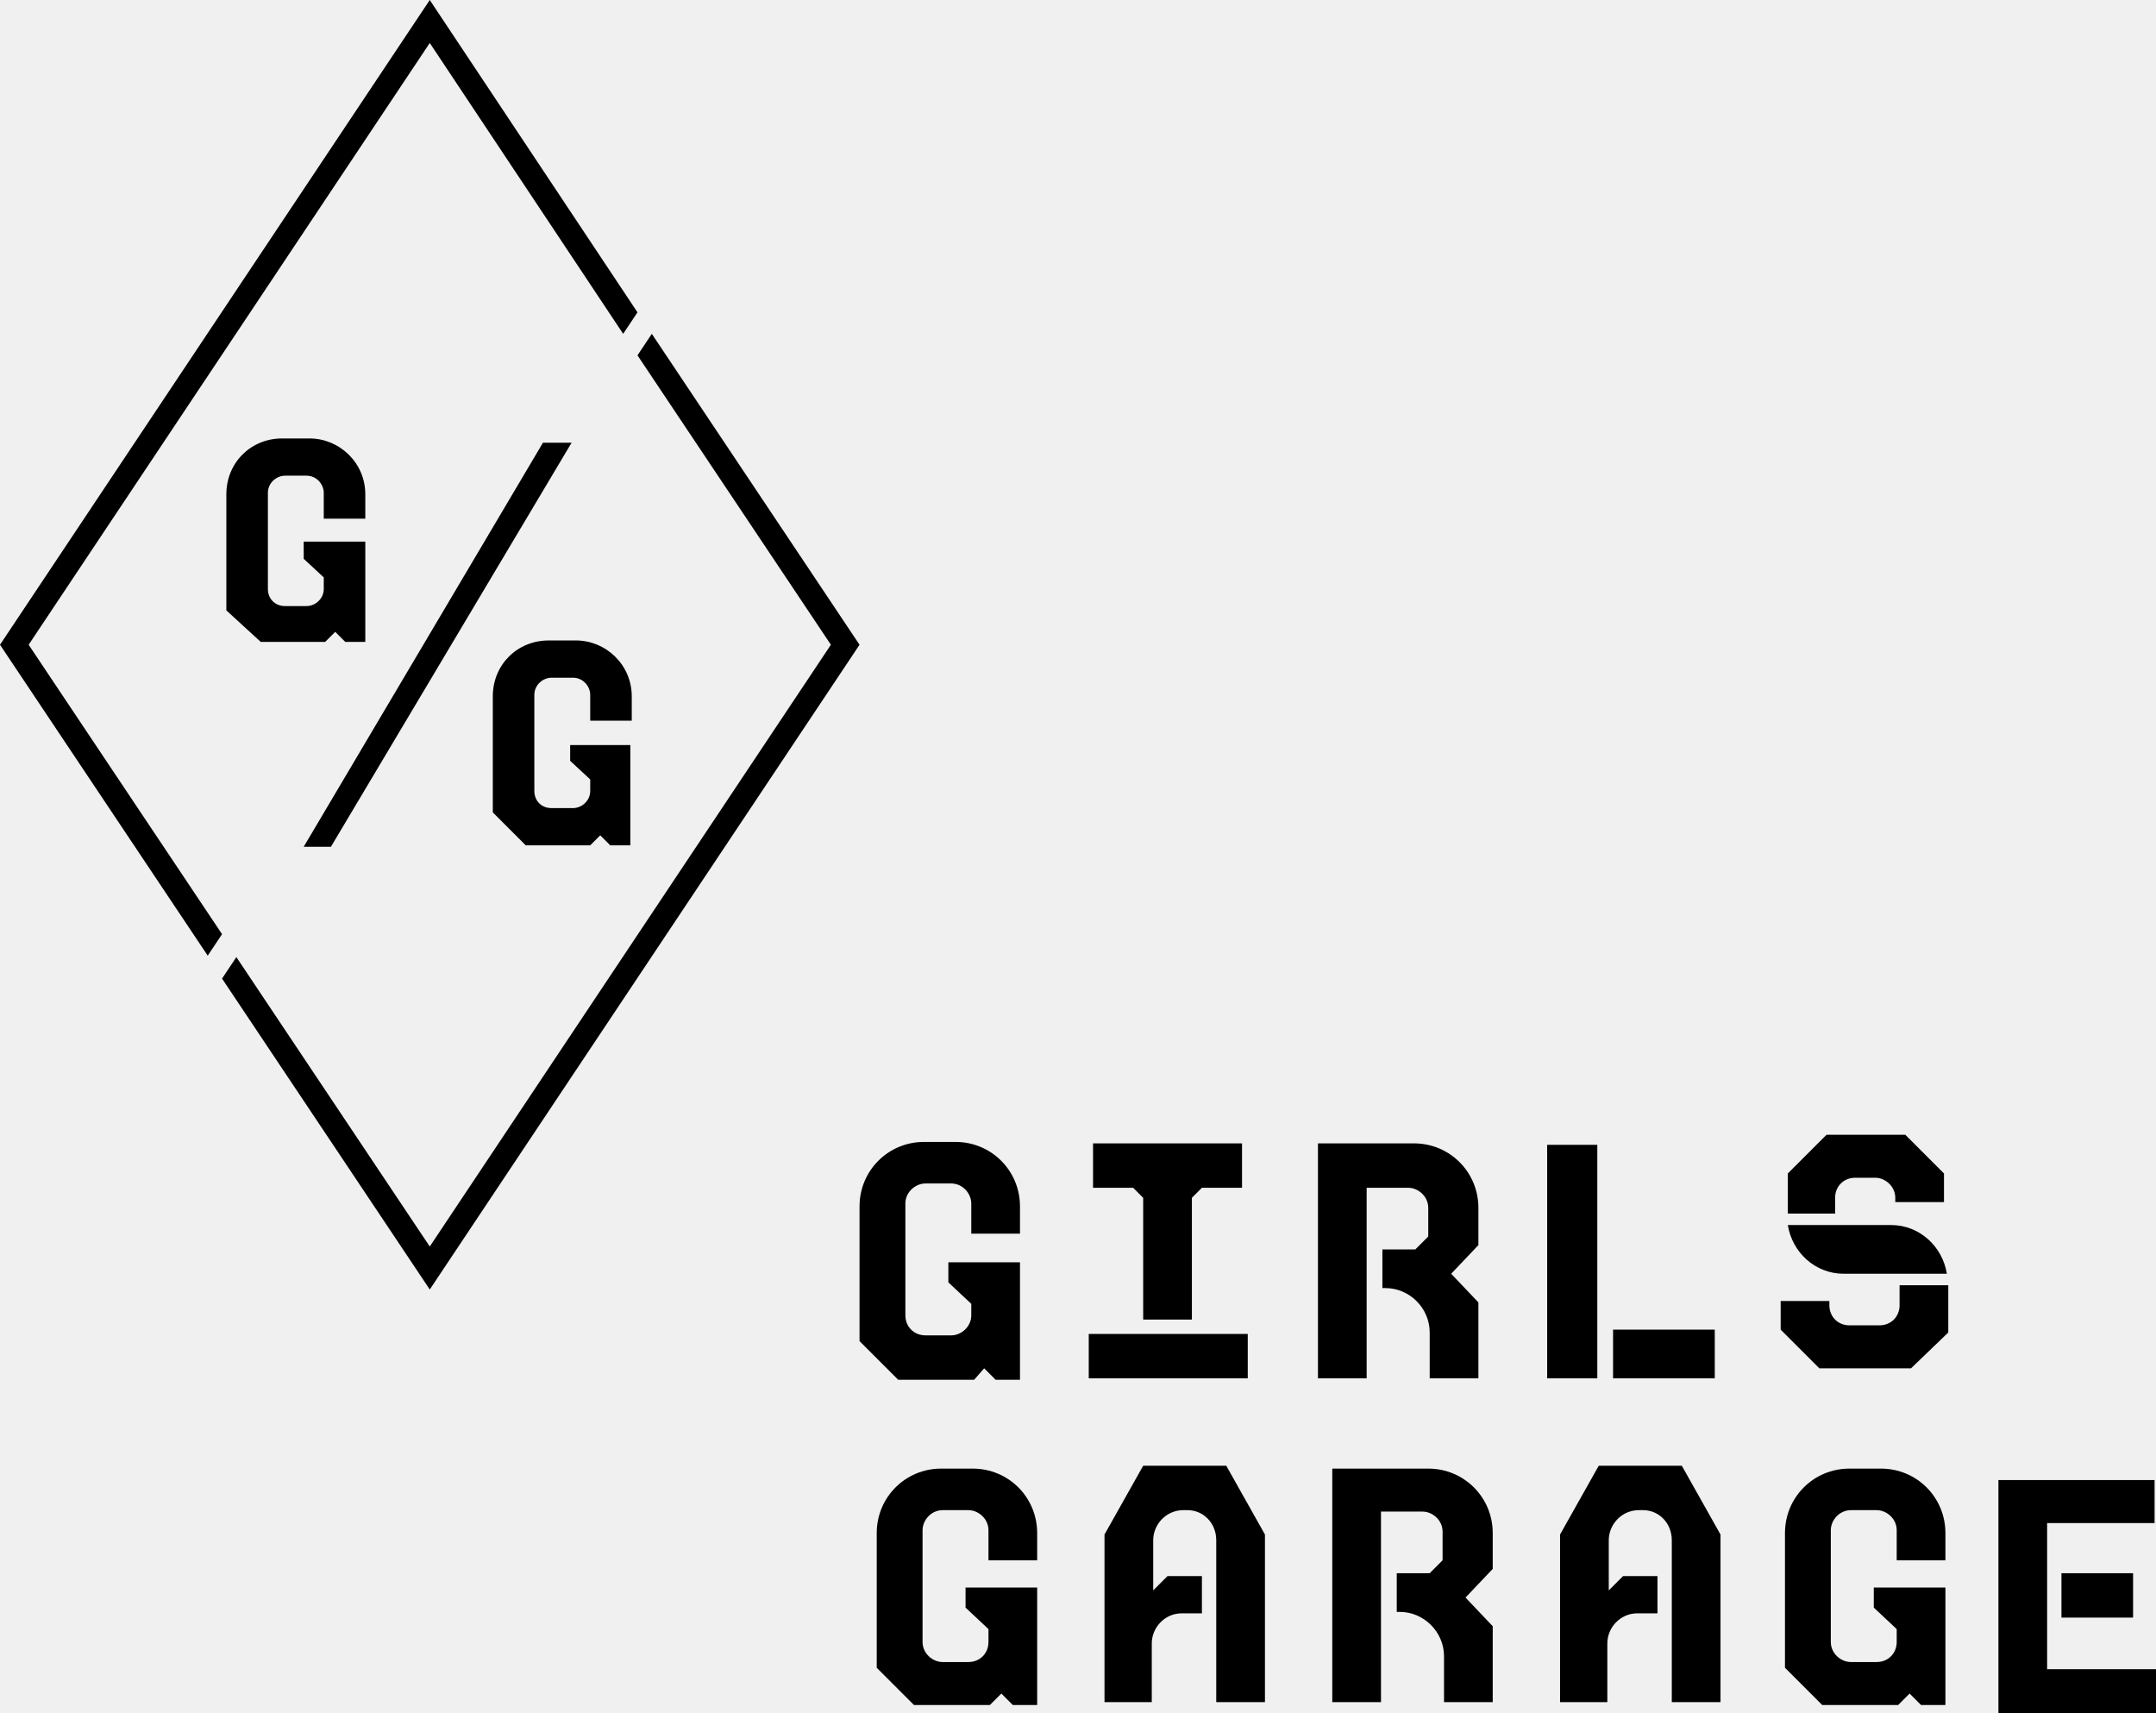
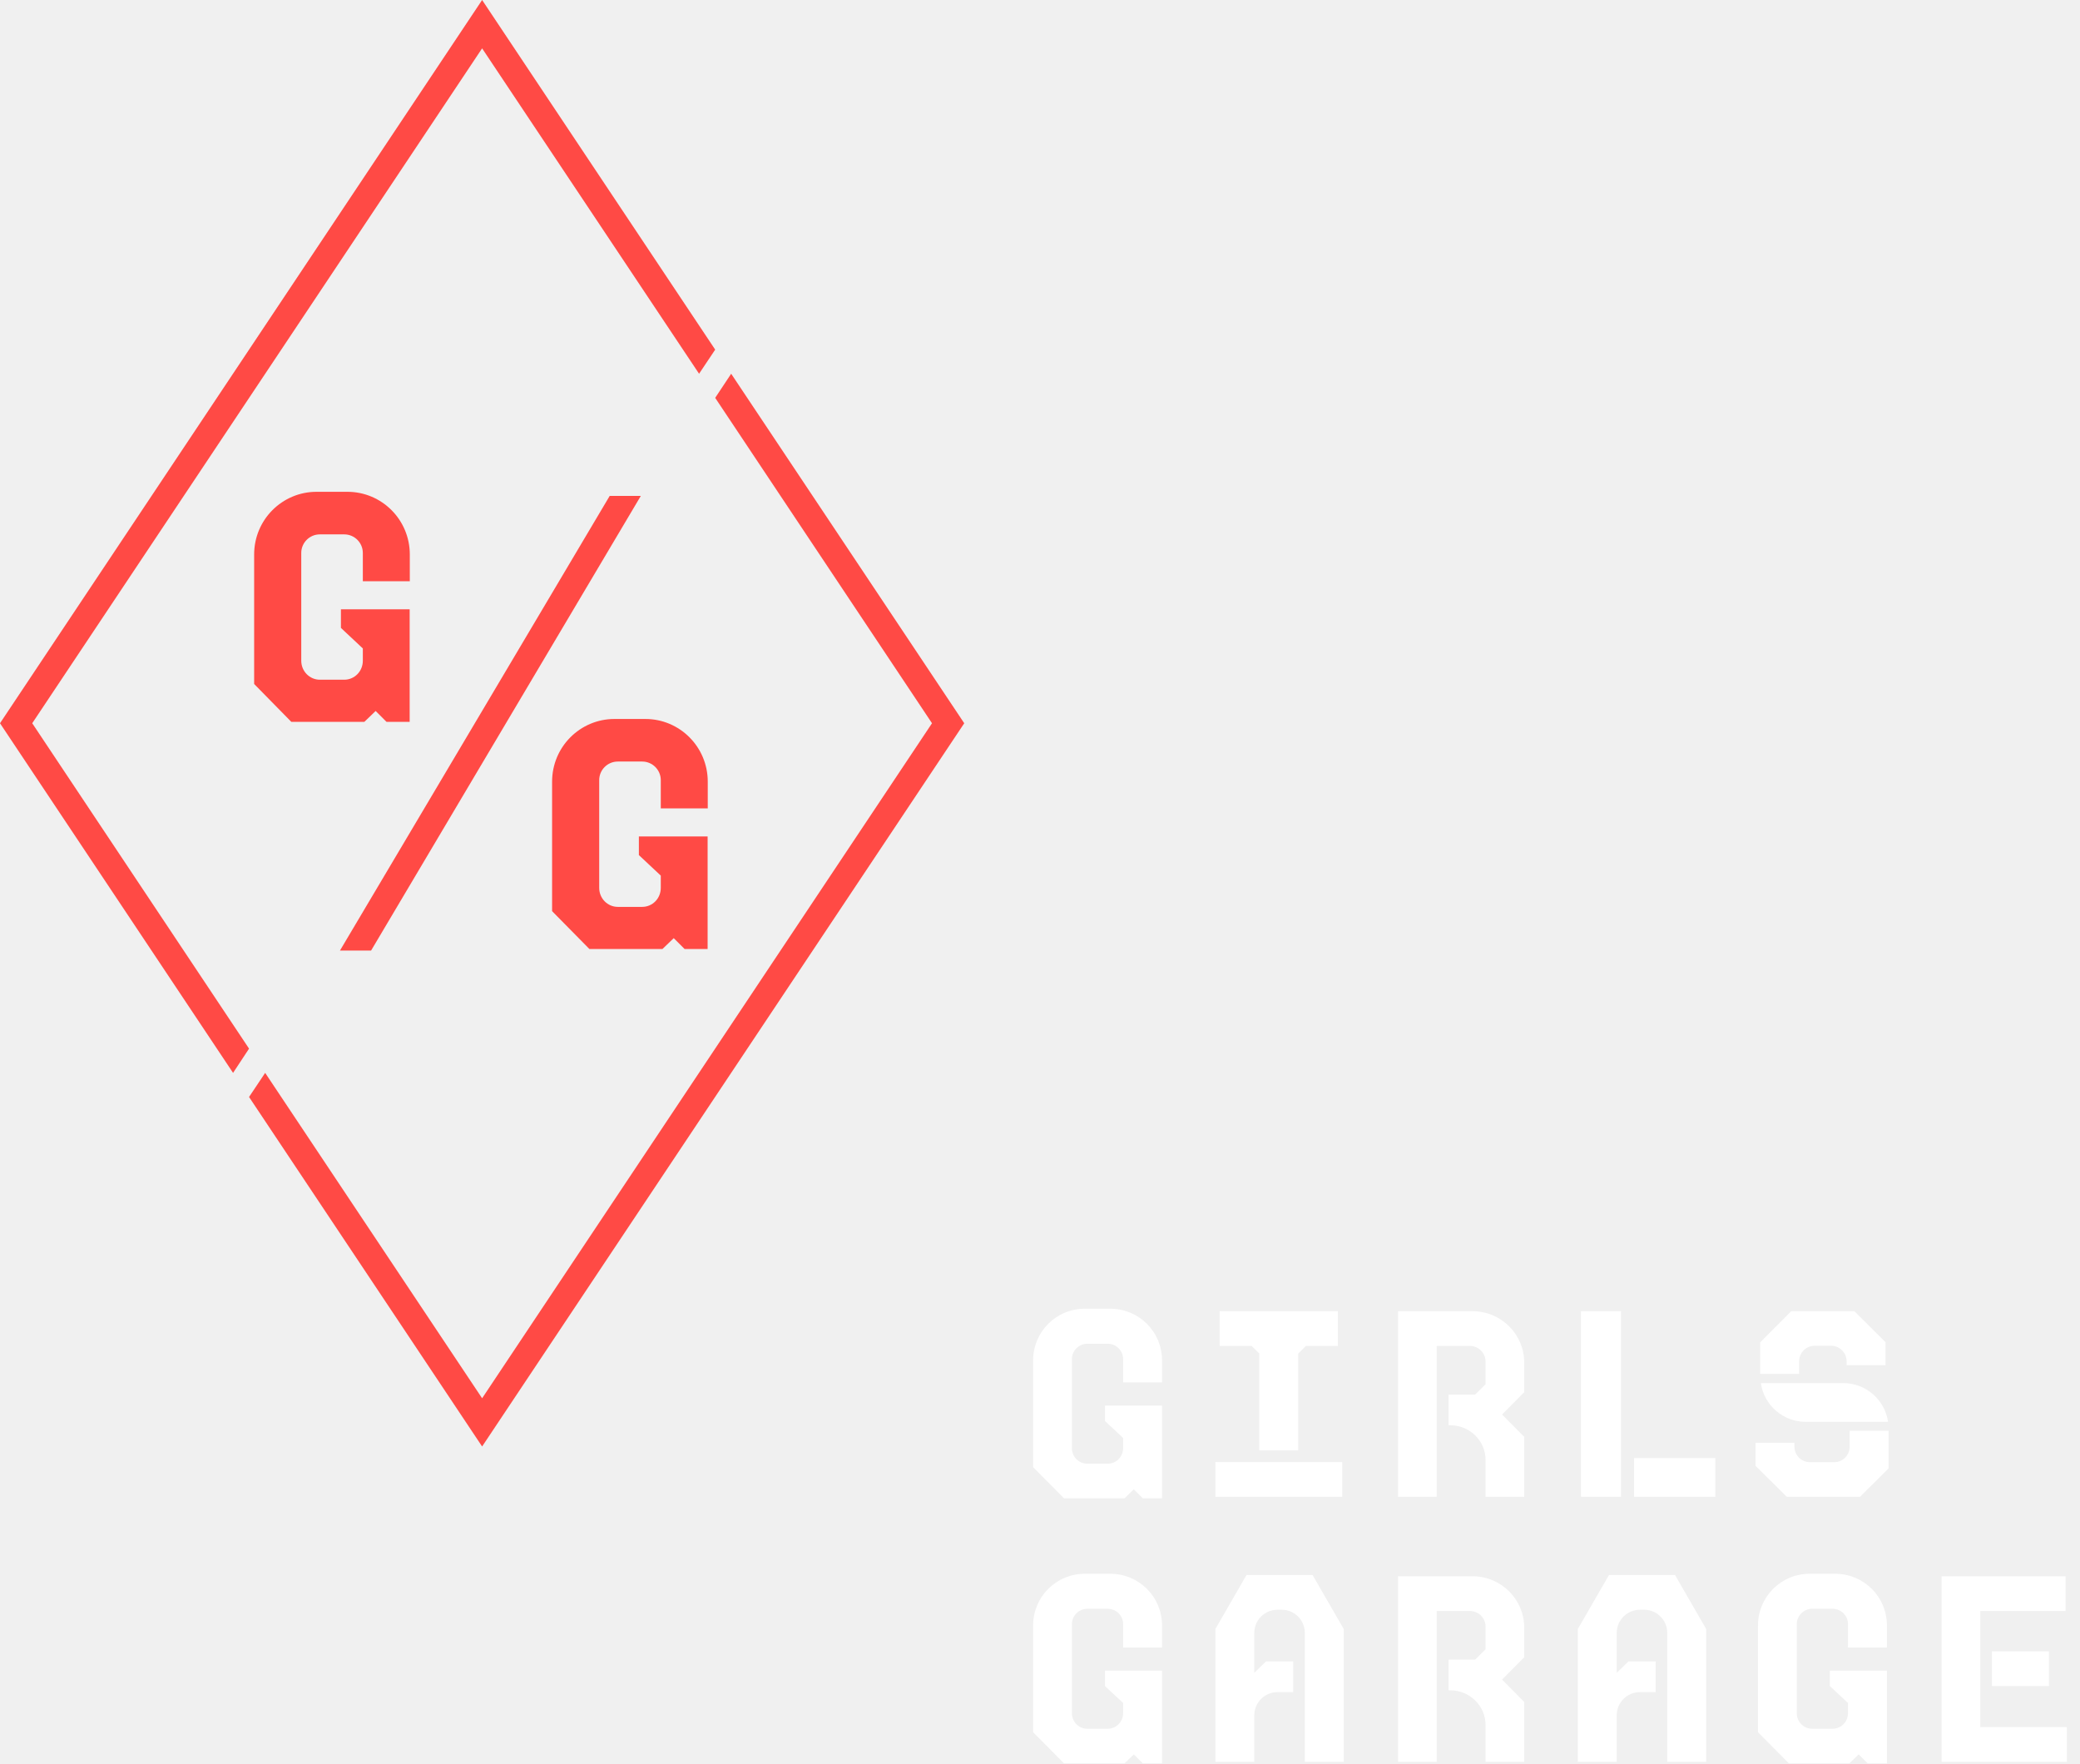
- <svg xmlns="http://www.w3.org/2000/svg" id="Layer_1" viewBox="0 0 150.5 119.5">
-   <path class="logo-text-header" d="M60 93.6v-9.4c0-2.5 2-4.5 4.5-4.5h2.2c2.5 0 4.5 2 4.5 4.5v1.9h-3.4V84c0-.7-.6-1.4-1.4-1.4h-1.8c-.7 0-1.4.6-1.4 1.4v7.8c0 .8.6 1.4 1.4 1.4h1.8c.7 0 1.4-.6 1.4-1.4V91l-1.6-1.5v-1.4h5v8.2h-1.7l-.8-.8-.7.8h-5.3L60 93.6zm19.8-1.5h3.4v-8.5l.7-.7h2.8v-3.1H76.3v3.1h2.8l.7.7v8.5zM76 96.2h11.1v-3.1H76v3.1zm16 0h3.4V82.9h2.9c.7 0 1.4.6 1.4 1.4v2l-.9.9h-2.3v2.7h.2c1.7 0 3.1 1.4 3.1 3.1v3.2h3.4v-5.3l-1.9-2 1.9-2v-2.6c0-2.5-2-4.5-4.5-4.5H92v16.4zm20.6 0h7.1v-3.4h-7.1v3.4zm-4.6 0h3.5V79.9H108v16.3zm16.8-10.7c.3 1.9 1.9 3.4 3.9 3.4h7.2c-.3-1.9-1.9-3.4-3.9-3.4h-7.2m-.1-.8h3.4v-1.1c0-.8.6-1.4 1.4-1.4h1.4c.7 0 1.4.6 1.4 1.4v.3h3.4v-2l-2.7-2.7h-5.5l-2.7 2.7v2.8zm2.3 10.8h6.4L136 93v-3.3h-3.4v1.4c0 .8-.6 1.4-1.4 1.4h-2.1c-.8 0-1.4-.6-1.4-1.4v-.3h-3.4v2l2.7 2.7zM63.8 119h5.3l.8-.8.8.8h1.7v-8.2h-5v1.4l1.6 1.5v.9c0 .8-.6 1.4-1.4 1.4h-1.8c-.7 0-1.4-.6-1.4-1.4v-7.8c0-.7.6-1.4 1.4-1.4h1.8c.7 0 1.4.6 1.4 1.4v2.1h3.4V107c0-2.5-2-4.5-4.5-4.5h-2.2c-2.5 0-4.5 2-4.5 4.5v9.4l2.6 2.6zm13.2-.2h3.4v-4.1c0-1.1.9-2.1 2.1-2.1h1.4V110h-2.4l-1 1v-3.5c0-1.1.9-2.1 2.1-2.1h.3c1.1 0 2 .9 2 2.1v11.3h3.4v-11.7l-2.7-4.8h-5.8l-2.7 4.8v11.7zm16 0h3.4v-13.3h2.9c.7 0 1.4.6 1.4 1.4v2l-.9.9h-2.3v2.7h.2c1.7 0 3.1 1.4 3.1 3.1v3.2h3.4v-5.3l-1.9-2 1.9-2V107c0-2.5-2-4.5-4.5-4.5H93v16.3zm15.8 0h3.4v-4.1c0-1.1.9-2.1 2.1-2.1h1.4V110h-2.4l-1 1v-3.5c0-1.1.9-2.1 2.1-2.1h.3c1.1 0 2 .9 2 2.1v11.3h3.4v-11.7l-2.7-4.8h-5.8l-2.7 4.8v11.7zm18.4.2h5.3l.8-.8.8.8h1.7v-8.2h-5v1.4l1.6 1.5v.9c0 .8-.6 1.4-1.4 1.4h-1.8c-.7 0-1.4-.6-1.4-1.4v-7.8c0-.7.6-1.4 1.4-1.4h1.8c.7 0 1.4.6 1.4 1.4v2.1h3.4V107c0-2.5-2-4.5-4.5-4.5h-2.2c-2.5 0-4.5 2-4.5 4.5v9.4l2.6 2.6zm16.7-9.2h5v3.1h-5v-3.1zm6.5-6.6v3.1h-7.5v10.2h7.6v3.1h-11v-16.3h10.9z" />
-   <g class="logo-mark-header">
-     <path id="frame" d="M44.5 21.8l-1 1.5L30 3 2 45l13.5 20.2-1 1.5L0 45 30 0l14.5 21.8zM60 45L45.5 23.3l-1 1.5L58 45 30 87 16.5 66.8l-1 1.5L30 90l30-45z" />
-     <path id="slash" d="M37.9 30.9L21.2 59.1h1.9l16.8-28.2z" />
-     <path id="g2" d="M34.4 56.7v-8.1c0-2.2 1.7-3.9 3.9-3.9h1.9c2.1 0 3.9 1.7 3.9 3.9v1.7h-2.9v-1.8c0-.6-.5-1.2-1.2-1.2h-1.5c-.6 0-1.2.5-1.2 1.2v6.7c0 .7.5 1.2 1.2 1.2H40c.6 0 1.2-.5 1.2-1.2v-.8l-1.4-1.3V52H44v7h-1.4l-.7-.7-.7.7h-4.5l-2.3-2.3z" />
-     <path id="g1" d="M15.8 42.6v-8.1c0-2.2 1.7-3.9 3.9-3.9h1.9c2.1 0 3.9 1.7 3.9 3.9v1.7h-2.9v-1.8c0-.6-.5-1.2-1.2-1.2h-1.5c-.6 0-1.2.5-1.2 1.2v6.7c0 .7.5 1.2 1.2 1.2h1.5c.6 0 1.2-.5 1.2-1.2v-.8L21.2 39v-1.2h4.3v7h-1.4l-.7-.7-.7.7h-4.5l-2.4-2.2z" />
-   </g>
+ <svg xmlns="http://www.w3.org/2000/svg" width="151" height="128" viewBox="0 0 151 128" fill="none">
+   <path class="logo-text-header" fill-rule="evenodd" clip-rule="evenodd" d="M75 106.5v-7.75c0-2.08 1.679-3.75 3.75-3.75h1.86c2.071 0 3.75 1.67 3.75 3.75v1.6h-2.825v-1.69c0-.62-.503-1.12-1.126-1.12h-1.468c-.613 0-1.126.5-1.126 1.12v6.45c0 .64.503 1.14 1.126 1.14h1.468c.623 0 1.126-.5 1.126-1.14v-.73l-1.317-1.23v-1.12h4.142v6.73h-1.397l-.654-.65-.673.65h-4.394L75 106.5zm16.428-8.24l-.563-.56h-2.322v-2.52h8.586v2.52h-2.322l-.564.56v7.02h-2.825v-7.02h.01zm-3.197 7.87h9.21v2.52h-9.21v-2.52zm18.671-10.95h-5.41v13.47h2.806V97.7h2.402c.624 0 1.147.5 1.147 1.14v1.64l-.754.75h-1.931v2.23h.131c1.407 0 2.554 1.13 2.554 2.52v2.67h2.805v-4.35l-1.609-1.62 1.609-1.62v-2.15c0-2.06-1.679-3.73-3.75-3.73zm11.723 10.66h5.901v2.81h-5.901v-2.81zm-3.851-10.66h2.906v13.47h-2.906V95.18zm19.042 5.22h-5.982c.211 1.57 1.589 2.81 3.248 2.81h5.982a3.277 3.277 0 0 0-3.248-2.81zm-3.78-5.22l-2.242 2.25h-.01v2.3h2.825v-.9c0-.64.503-1.14 1.126-1.14h1.197c.623 0 1.126.5 1.126 1.14v.27h2.825v-1.67l-2.262-2.25h-4.585zm-2.594 9.55v1.67l2.272 2.25h5.319l2.071-2.06v-2.73h-2.825V105c0 .64-.503 1.14-1.126 1.14h-1.739a1.13 1.13 0 0 1-1.147-1.14v-.27h-2.825zM75 125.74v-7.75c0-2.08 1.679-3.75 3.75-3.75h1.86c2.071 0 3.75 1.67 3.75 3.75v1.6h-2.825v-1.69c0-.62-.503-1.12-1.126-1.12h-1.468c-.613 0-1.126.5-1.126 1.12v6.45c0 .64.503 1.14 1.126 1.14h1.468c.623 0 1.126-.5 1.126-1.14v-.73l-1.317-1.23v-1.12h4.142V128h-1.397l-.654-.65-.673.65h-4.394L75 125.74zm15.493-11.41l-2.262 3.92v9.64h2.825v-3.37c0-.94.755-1.69 1.7-1.69h1.126v-2.23H91.91l-.855.83v-2.89c0-.94.755-1.69 1.7-1.69h.291c.925 0 1.68.75 1.68 1.69v9.35h2.824v-9.64l-2.262-3.92h-4.796zm11.01.09h5.399c2.071 0 3.75 1.67 3.75 3.73v2.15l-1.609 1.62 1.609 1.62v4.35h-2.805v-2.67c0-1.39-1.147-2.52-2.554-2.52h-.131v-2.23h1.931l.754-.75v-1.64c0-.64-.523-1.14-1.147-1.14h-2.402v10.95h-2.806v-13.47h.011zm15.302-.09l-2.262 3.92v9.64h2.825v-3.37c0-.94.754-1.69 1.699-1.69h1.126v-2.23h-1.97l-.855.83v-2.89c0-.94.754-1.69 1.699-1.69h.292c.925 0 1.679.75 1.679 1.69v9.35h2.825v-9.64l-2.262-3.92h-4.796zm10.818 11.41v-7.75c0-2.08 1.679-3.75 3.75-3.75h1.86c2.071 0 3.75 1.67 3.75 3.75v1.6h-2.825v-1.69c0-.62-.503-1.12-1.126-1.12h-1.468c-.613 0-1.126.5-1.126 1.12v6.45c0 .64.503 1.14 1.126 1.14h1.468c.623 0 1.126-.5 1.126-1.14v-.73l-1.317-1.23v-1.12h4.142V128h-1.397l-.654-.65-.673.65h-4.394l-2.242-2.26zm21.124-3.35h-4.143v-2.52h4.143v2.52zm-7.792 5.5v-13.47h8.998v2.52h-6.193v8.43h6.284v2.52h-9.089z" fill="#fff" />
+   <path class="logo-mark-header" fill-rule="evenodd" clip-rule="evenodd" d="M35 0L0 52.5l16.92 25.38 1.16-1.76L2.34 52.5 35 3.51l15.75 23.62 1.17-1.75L35 0zm35 52.5L53.08 27.13l-1.16 1.75L67.66 52.5 35 101.5 19.25 77.88l-1.17 1.75L35 105l35-52.5zM24.68 69l19.58-33h2.26L26.94 69h-2.26zm15.4-2.86v-9.4c0-2.52 2.03-4.55 4.53-4.55h2.24c2.5 0 4.53 2.03 4.53 4.55v1.94h-3.41v-2.05c0-.75-.61-1.35-1.35-1.35h-1.77c-.75 0-1.35.61-1.35 1.35v7.82c0 .77.61 1.38 1.35 1.38h1.77c.75 0 1.35-.61 1.35-1.38v-.89l-1.59-1.49v-1.35h4.99v8.17H49.7l-.79-.79-.82.79h-5.3l-2.71-2.75zM18.45 40.25v9.4l2.7 2.75h5.3l.82-.79.79.79h1.68v-8.17h-4.99v1.35l1.59 1.49v.89c0 .77-.6 1.38-1.35 1.38h-1.77c-.74 0-1.35-.61-1.35-1.38v-7.82c0-.74.6-1.35 1.35-1.35h1.77c.74 0 1.35.6 1.35 1.35v2.05h3.41v-1.94c0-2.52-2.03-4.55-4.53-4.55h-2.24c-2.5 0-4.53 2.03-4.53 4.55z" fill="#FF4A45" />
</svg>
